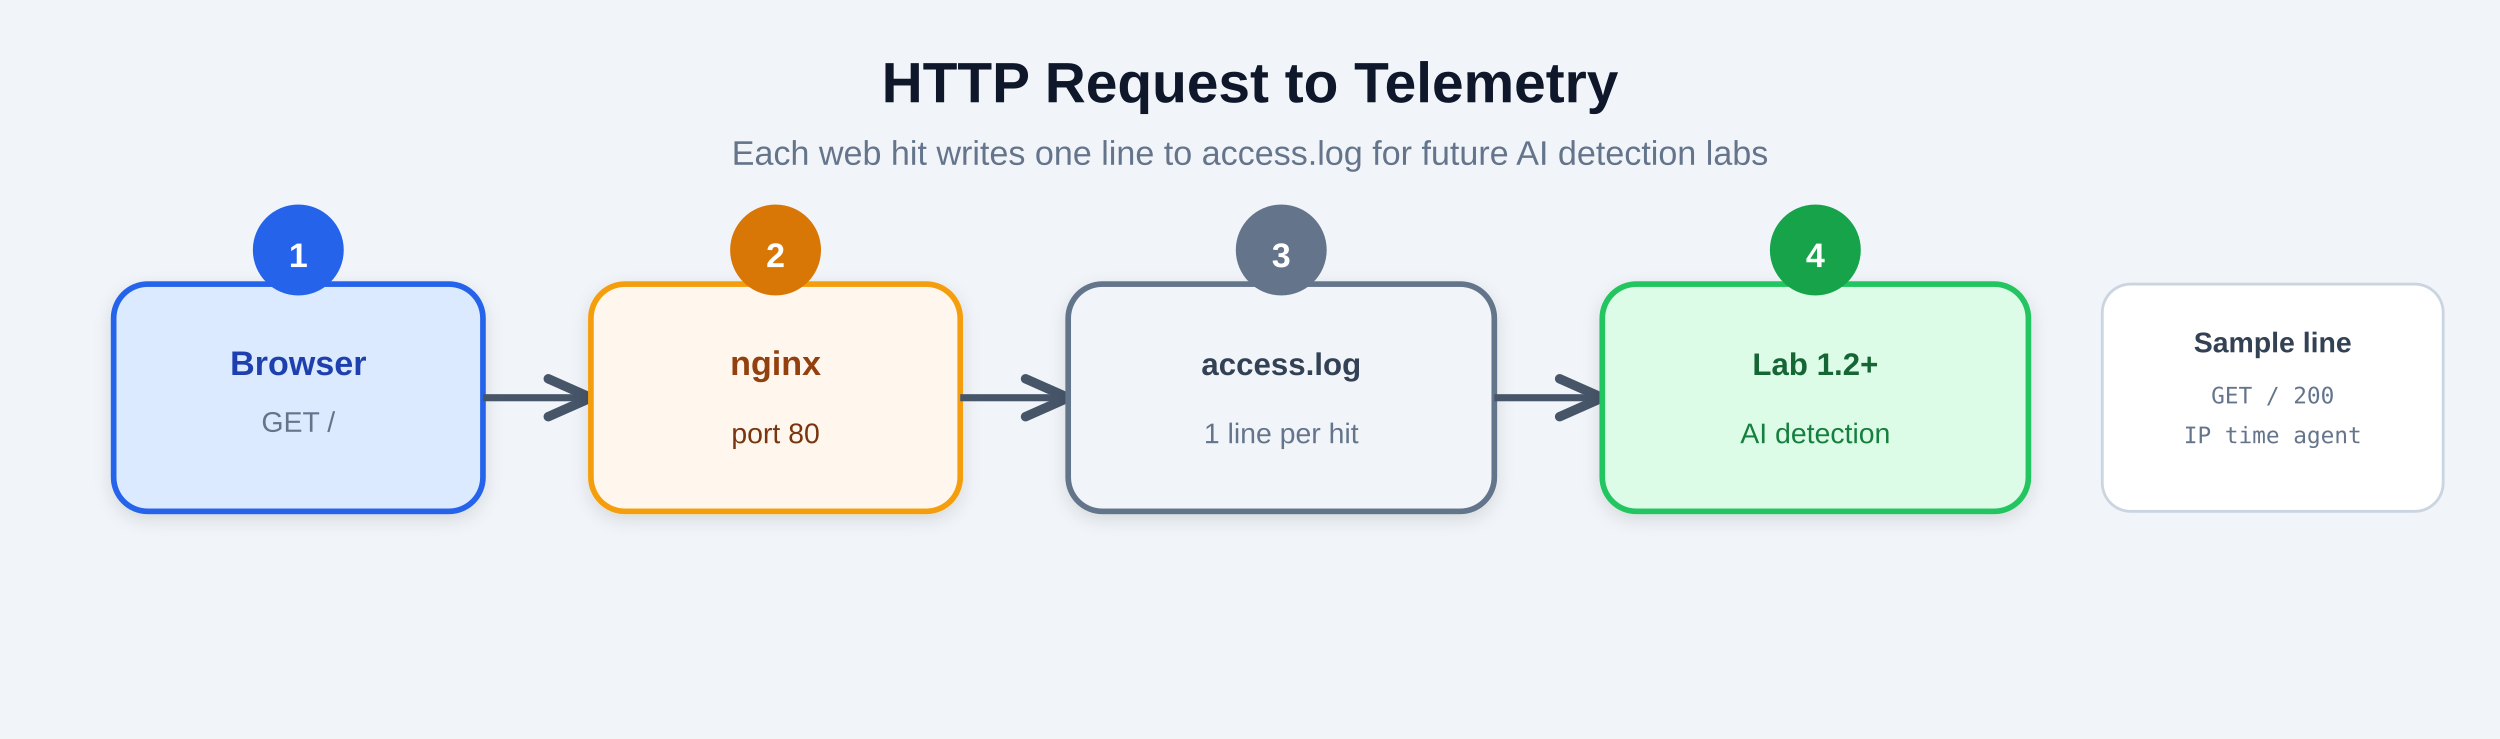
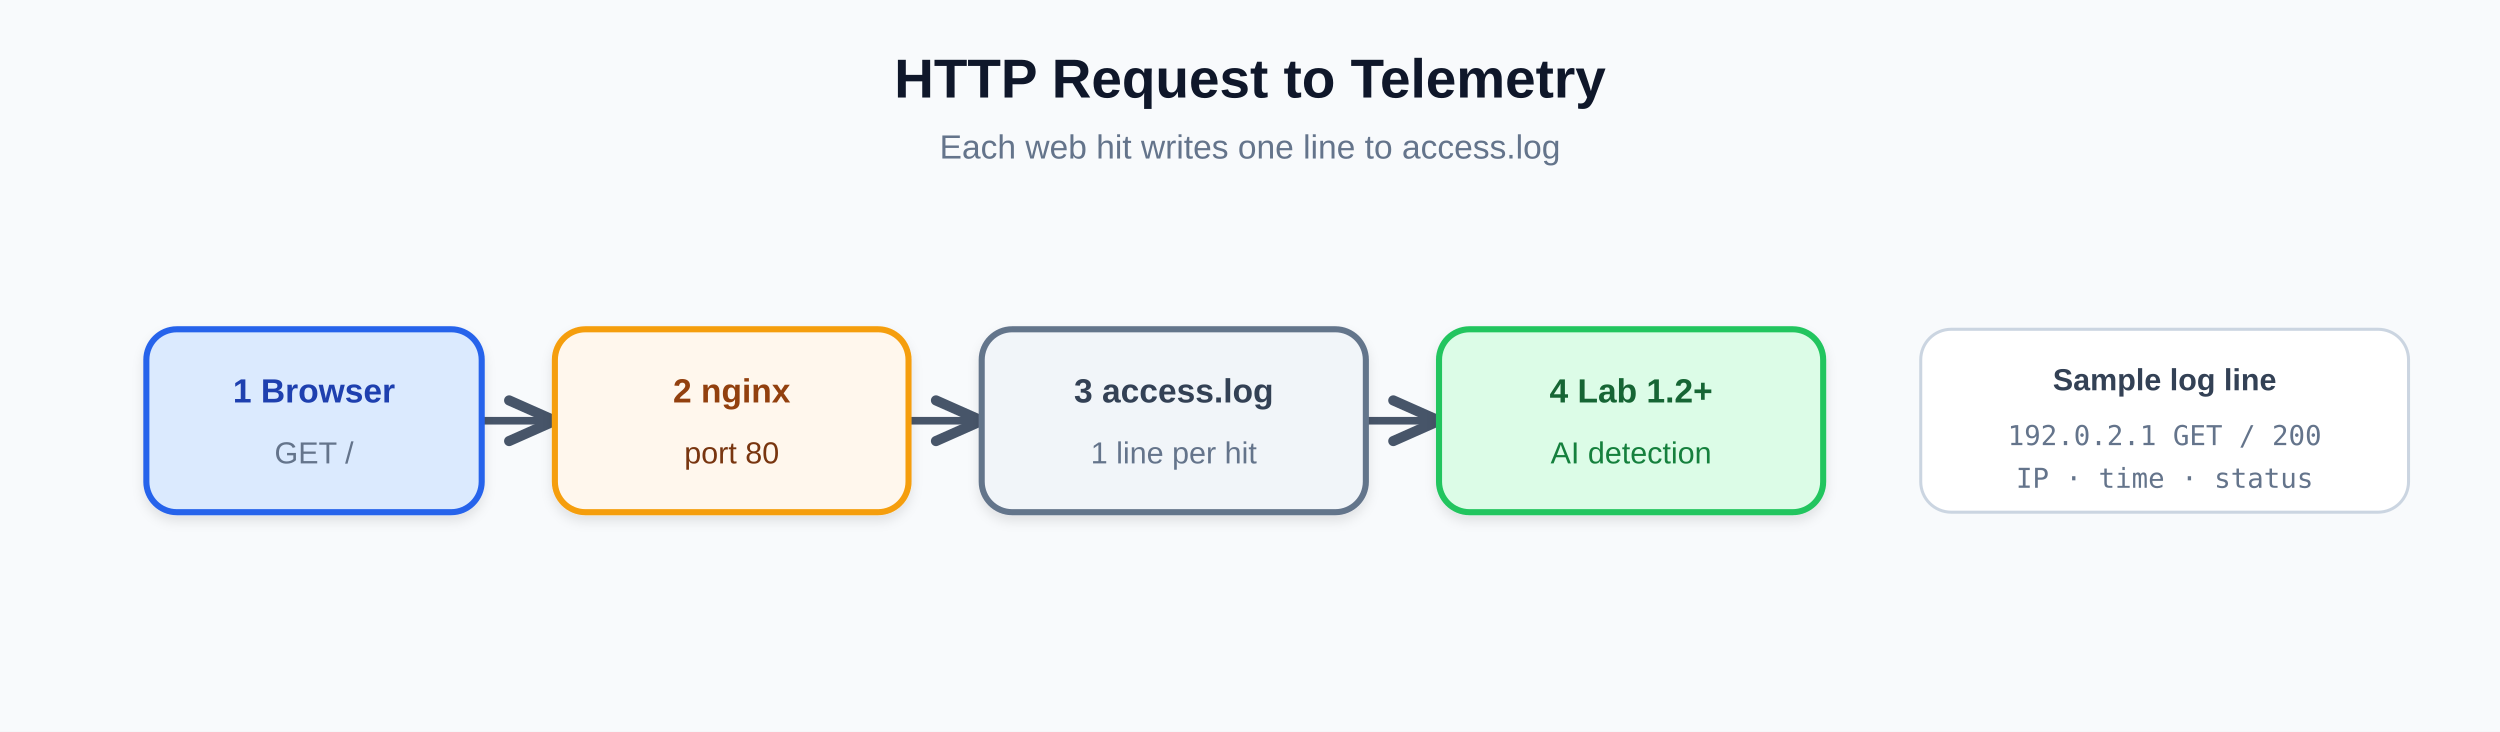
- <svg xmlns="http://www.w3.org/2000/svg" viewBox="0 0 880 260" role="img" aria-label="nginx telemetry">
+ <svg xmlns="http://www.w3.org/2000/svg" viewBox="0 0 820 240" role="img" aria-label="nginx telemetry">
  <defs>
    <filter id="sh" x="-20%" y="-20%" width="140%" height="140%">
-       <feDropShadow dx="0" dy="2" stdDeviation="3" flood-opacity="0.12" />
+       <feDropShadow dx="0" dy="2" stdDeviation="2" flood-opacity="0.10" />
    </filter>
    <marker id="n" viewBox="0 0 12 12" refX="10" refY="6" markerWidth="8" markerHeight="8" orient="auto">
      <path d="M1 2 L10 6 L1 10" fill="none" stroke="#475569" stroke-width="2" stroke-linecap="round" stroke-linejoin="round" />
    </marker>
  </defs>
-   <rect width="880" height="260" fill="#F1F5F9" />
-   <text x="440" y="36" text-anchor="middle" font-family="Arial, Helvetica, Sans-serif" font-size="20" font-weight="700" fill="#0F172A">HTTP Request to Telemetry</text>
-   <text x="440" y="58" text-anchor="middle" font-family="Arial, Helvetica, Sans-serif" font-size="12" fill="#64748B">Each web hit writes one line to access.log for future AI detection labs</text>
-   <g filter="url(#sh)">
-     <rect x="40" y="100" width="130" height="80" rx="12" fill="#DBEAFE" stroke="#2563EB" stroke-width="2" />
-   </g>
-   <circle cx="105" cy="88" r="16" fill="#2563EB" />
-   <text x="105" y="94" text-anchor="middle" font-family="Arial, Helvetica, Sans-serif" font-size="12" font-weight="700" fill="#FFF">1</text>
-   <text x="105" y="132" text-anchor="middle" font-family="Arial, Helvetica, Sans-serif" font-size="12" font-weight="700" fill="#1E40AF">Browser</text>
-   <text x="105" y="152" text-anchor="middle" font-family="Arial, Helvetica, Sans-serif" font-size="10" fill="#64748B">GET /</text>
-   <path d="M170 140 L208 140" fill="none" stroke="#475569" stroke-width="2.5" marker-end="url(#n)" />
-   <g filter="url(#sh)">
-     <rect x="208" y="100" width="130" height="80" rx="12" fill="#FFF7ED" stroke="#F59E0B" stroke-width="2" />
-   </g>
-   <circle cx="273" cy="88" r="16" fill="#D97706" />
-   <text x="273" y="94" text-anchor="middle" font-family="Arial, Helvetica, Sans-serif" font-size="12" font-weight="700" fill="#FFF">2</text>
-   <text x="273" y="132" text-anchor="middle" font-family="Arial, Helvetica, Sans-serif" font-size="12" font-weight="700" fill="#92400E">nginx</text>
-   <text x="273" y="156" text-anchor="middle" font-family="Arial, Helvetica, Sans-serif" font-size="10" fill="#78350F">port 80</text>
-   <path d="M338 140 L376 140" fill="none" stroke="#475569" stroke-width="2.5" marker-end="url(#n)" />
-   <g filter="url(#sh)">
-     <rect x="376" y="100" width="150" height="80" rx="12" fill="#F1F5F9" stroke="#64748B" stroke-width="2" />
-   </g>
-   <circle cx="451" cy="88" r="16" fill="#64748B" />
-   <text x="451" y="94" text-anchor="middle" font-family="Arial, Helvetica, Sans-serif" font-size="12" font-weight="700" fill="#FFF">3</text>
-   <text x="451" y="132" text-anchor="middle" font-family="Arial, Helvetica, Sans-serif" font-size="11" font-weight="700" fill="#334155">access.log</text>
-   <text x="451" y="156" text-anchor="middle" font-family="Arial, Helvetica, Sans-serif" font-size="10" fill="#64748B">1 line per hit</text>
-   <path d="M526 140 L564 140" fill="none" stroke="#475569" stroke-width="2.5" marker-end="url(#n)" />
-   <g filter="url(#sh)">
-     <rect x="564" y="100" width="150" height="80" rx="12" fill="#DCFCE7" stroke="#22C55E" stroke-width="2" />
-   </g>
-   <circle cx="639" cy="88" r="16" fill="#16A34A" />
-   <text x="639" y="94" text-anchor="middle" font-family="Arial, Helvetica, Sans-serif" font-size="12" font-weight="700" fill="#FFF">4</text>
-   <text x="639" y="132" text-anchor="middle" font-family="Arial, Helvetica, Sans-serif" font-size="11" font-weight="700" fill="#166534">Lab 1.2+</text>
-   <text x="639" y="156" text-anchor="middle" font-family="Arial, Helvetica, Sans-serif" font-size="10" fill="#15803D">AI detection</text>
-   <rect x="740" y="100" width="120" height="80" rx="10" fill="#FFF" stroke="#CBD5E1" />
-   <text x="800" y="124" text-anchor="middle" font-family="Arial, Helvetica, Sans-serif" font-size="10" font-weight="600" fill="#334155">Sample line</text>
-   <text x="800" y="142" text-anchor="middle" font-family="monospace" font-size="8" fill="#64748B">GET / 200</text>
-   <text x="800" y="156" text-anchor="middle" font-family="monospace" font-size="8" fill="#64748B">IP time agent</text>
+   <rect width="820" height="240" fill="#F8FAFC" />
+   <text x="410" y="32" text-anchor="middle" font-family="Arial, Helvetica, Sans-serif" font-size="18" font-weight="700" fill="#0F172A">HTTP Request to Telemetry</text>
+   <text x="410" y="52" text-anchor="middle" font-family="Arial, Helvetica, Sans-serif" font-size="11" fill="#64748B">Each web hit writes one line to access.log</text>
+   <path d="M158 138 L182 138" fill="none" stroke="#475569" stroke-width="2.5" marker-end="url(#n)" />
+   <path d="M298 138 L322 138" fill="none" stroke="#475569" stroke-width="2.5" marker-end="url(#n)" />
+   <path d="M448 138 L472 138" fill="none" stroke="#475569" stroke-width="2.5" marker-end="url(#n)" />
+   <rect x="48" y="108" width="110" height="60" rx="10" fill="#DBEAFE" stroke="#2563EB" stroke-width="2" filter="url(#sh)" />
+   <text x="103" y="132" text-anchor="middle" font-family="Arial, Helvetica, Sans-serif" font-size="11" font-weight="700" fill="#1E40AF">1 Browser</text>
+   <text x="103" y="152" text-anchor="middle" font-family="Arial, Helvetica, Sans-serif" font-size="10" fill="#64748B">GET /</text>
+   <rect x="182" y="108" width="116" height="60" rx="10" fill="#FFF7ED" stroke="#F59E0B" stroke-width="2" filter="url(#sh)" />
+   <text x="240" y="132" text-anchor="middle" font-family="Arial, Helvetica, Sans-serif" font-size="11" font-weight="700" fill="#92400E">2 nginx</text>
+   <text x="240" y="152" text-anchor="middle" font-family="Arial, Helvetica, Sans-serif" font-size="10" fill="#78350F">port 80</text>
+   <rect x="322" y="108" width="126" height="60" rx="10" fill="#F1F5F9" stroke="#64748B" stroke-width="2" filter="url(#sh)" />
+   <text x="385" y="132" text-anchor="middle" font-family="Arial, Helvetica, Sans-serif" font-size="11" font-weight="700" fill="#334155">3 access.log</text>
+   <text x="385" y="152" text-anchor="middle" font-family="Arial, Helvetica, Sans-serif" font-size="10" fill="#64748B">1 line per hit</text>
+   <rect x="472" y="108" width="126" height="60" rx="10" fill="#DCFCE7" stroke="#22C55E" stroke-width="2" filter="url(#sh)" />
+   <text x="535" y="132" text-anchor="middle" font-family="Arial, Helvetica, Sans-serif" font-size="11" font-weight="700" fill="#166534">4 Lab 1.2+</text>
+   <text x="535" y="152" text-anchor="middle" font-family="Arial, Helvetica, Sans-serif" font-size="10" fill="#15803D">AI detection</text>
+   <rect x="630" y="108" width="160" height="60" rx="10" fill="#FFF" stroke="#CBD5E1" />
+   <text x="710" y="128" text-anchor="middle" font-family="Arial, Helvetica, Sans-serif" font-size="10" font-weight="600" fill="#334155">Sample log line</text>
+   <text x="710" y="146" text-anchor="middle" font-family="monospace" font-size="9" fill="#64748B">192.0.2.1 GET / 200</text>
+   <text x="710" y="160" text-anchor="middle" font-family="monospace" font-size="9" fill="#64748B">IP · time · status</text>
</svg>
